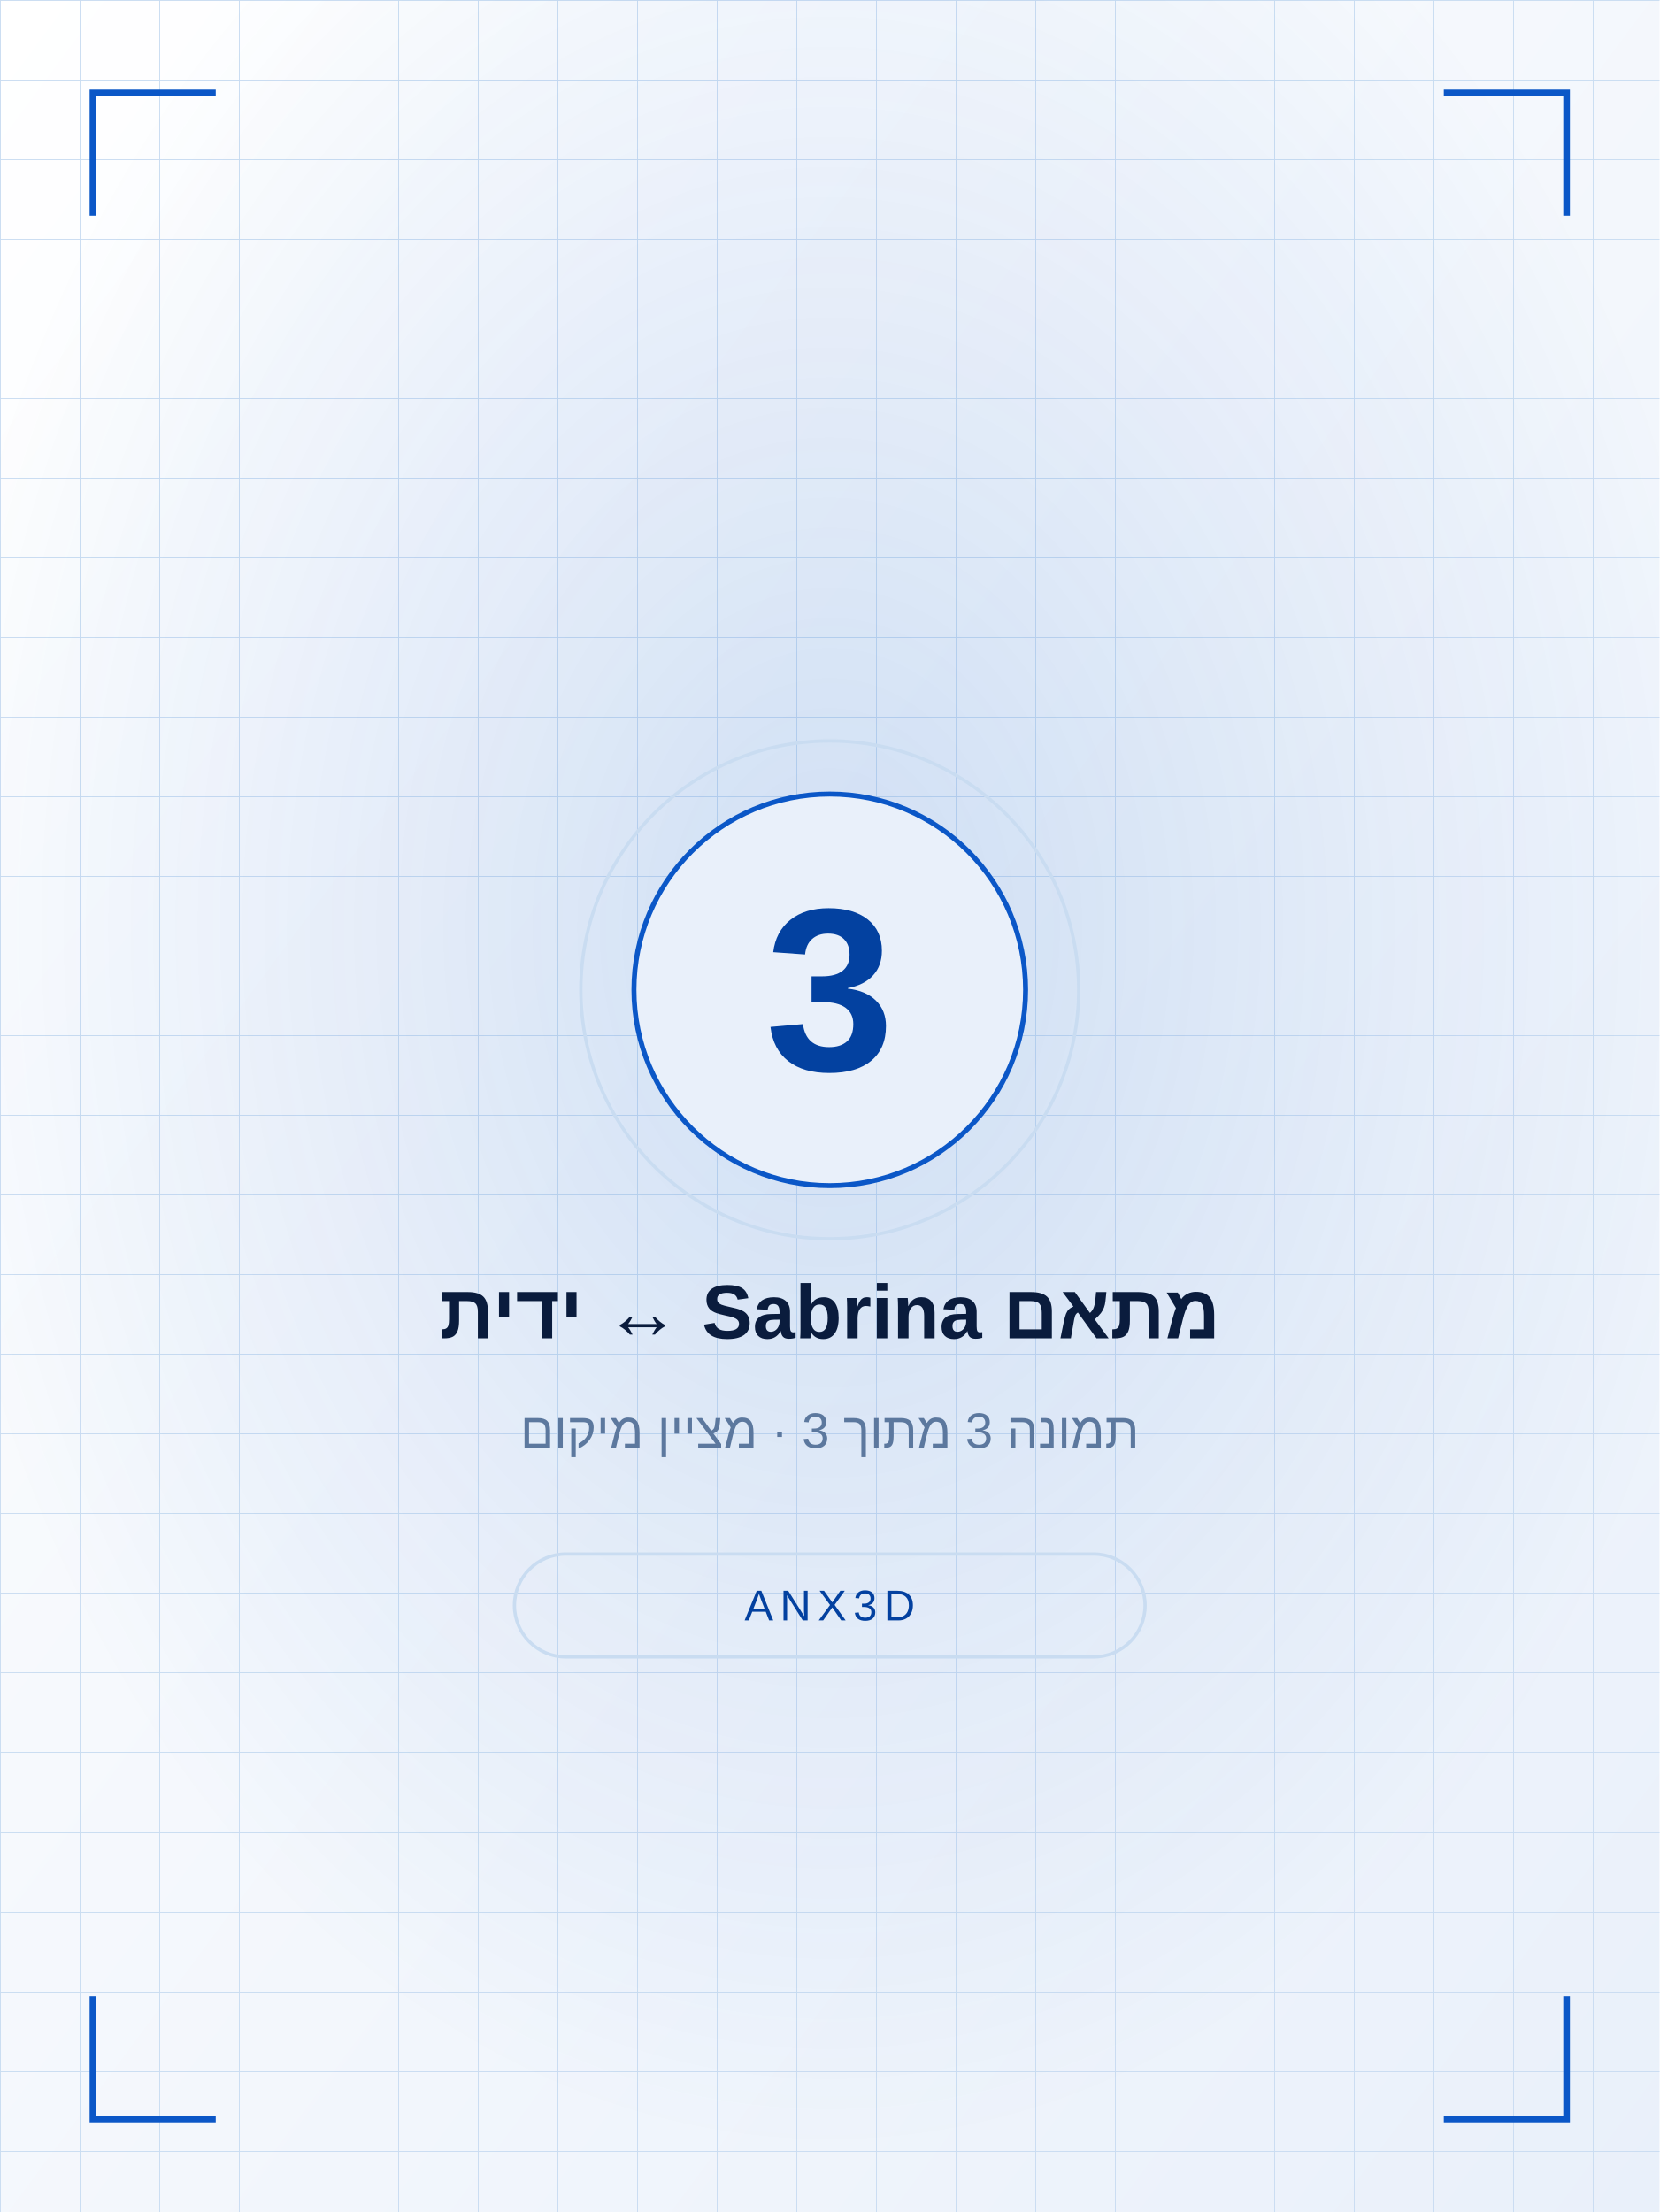
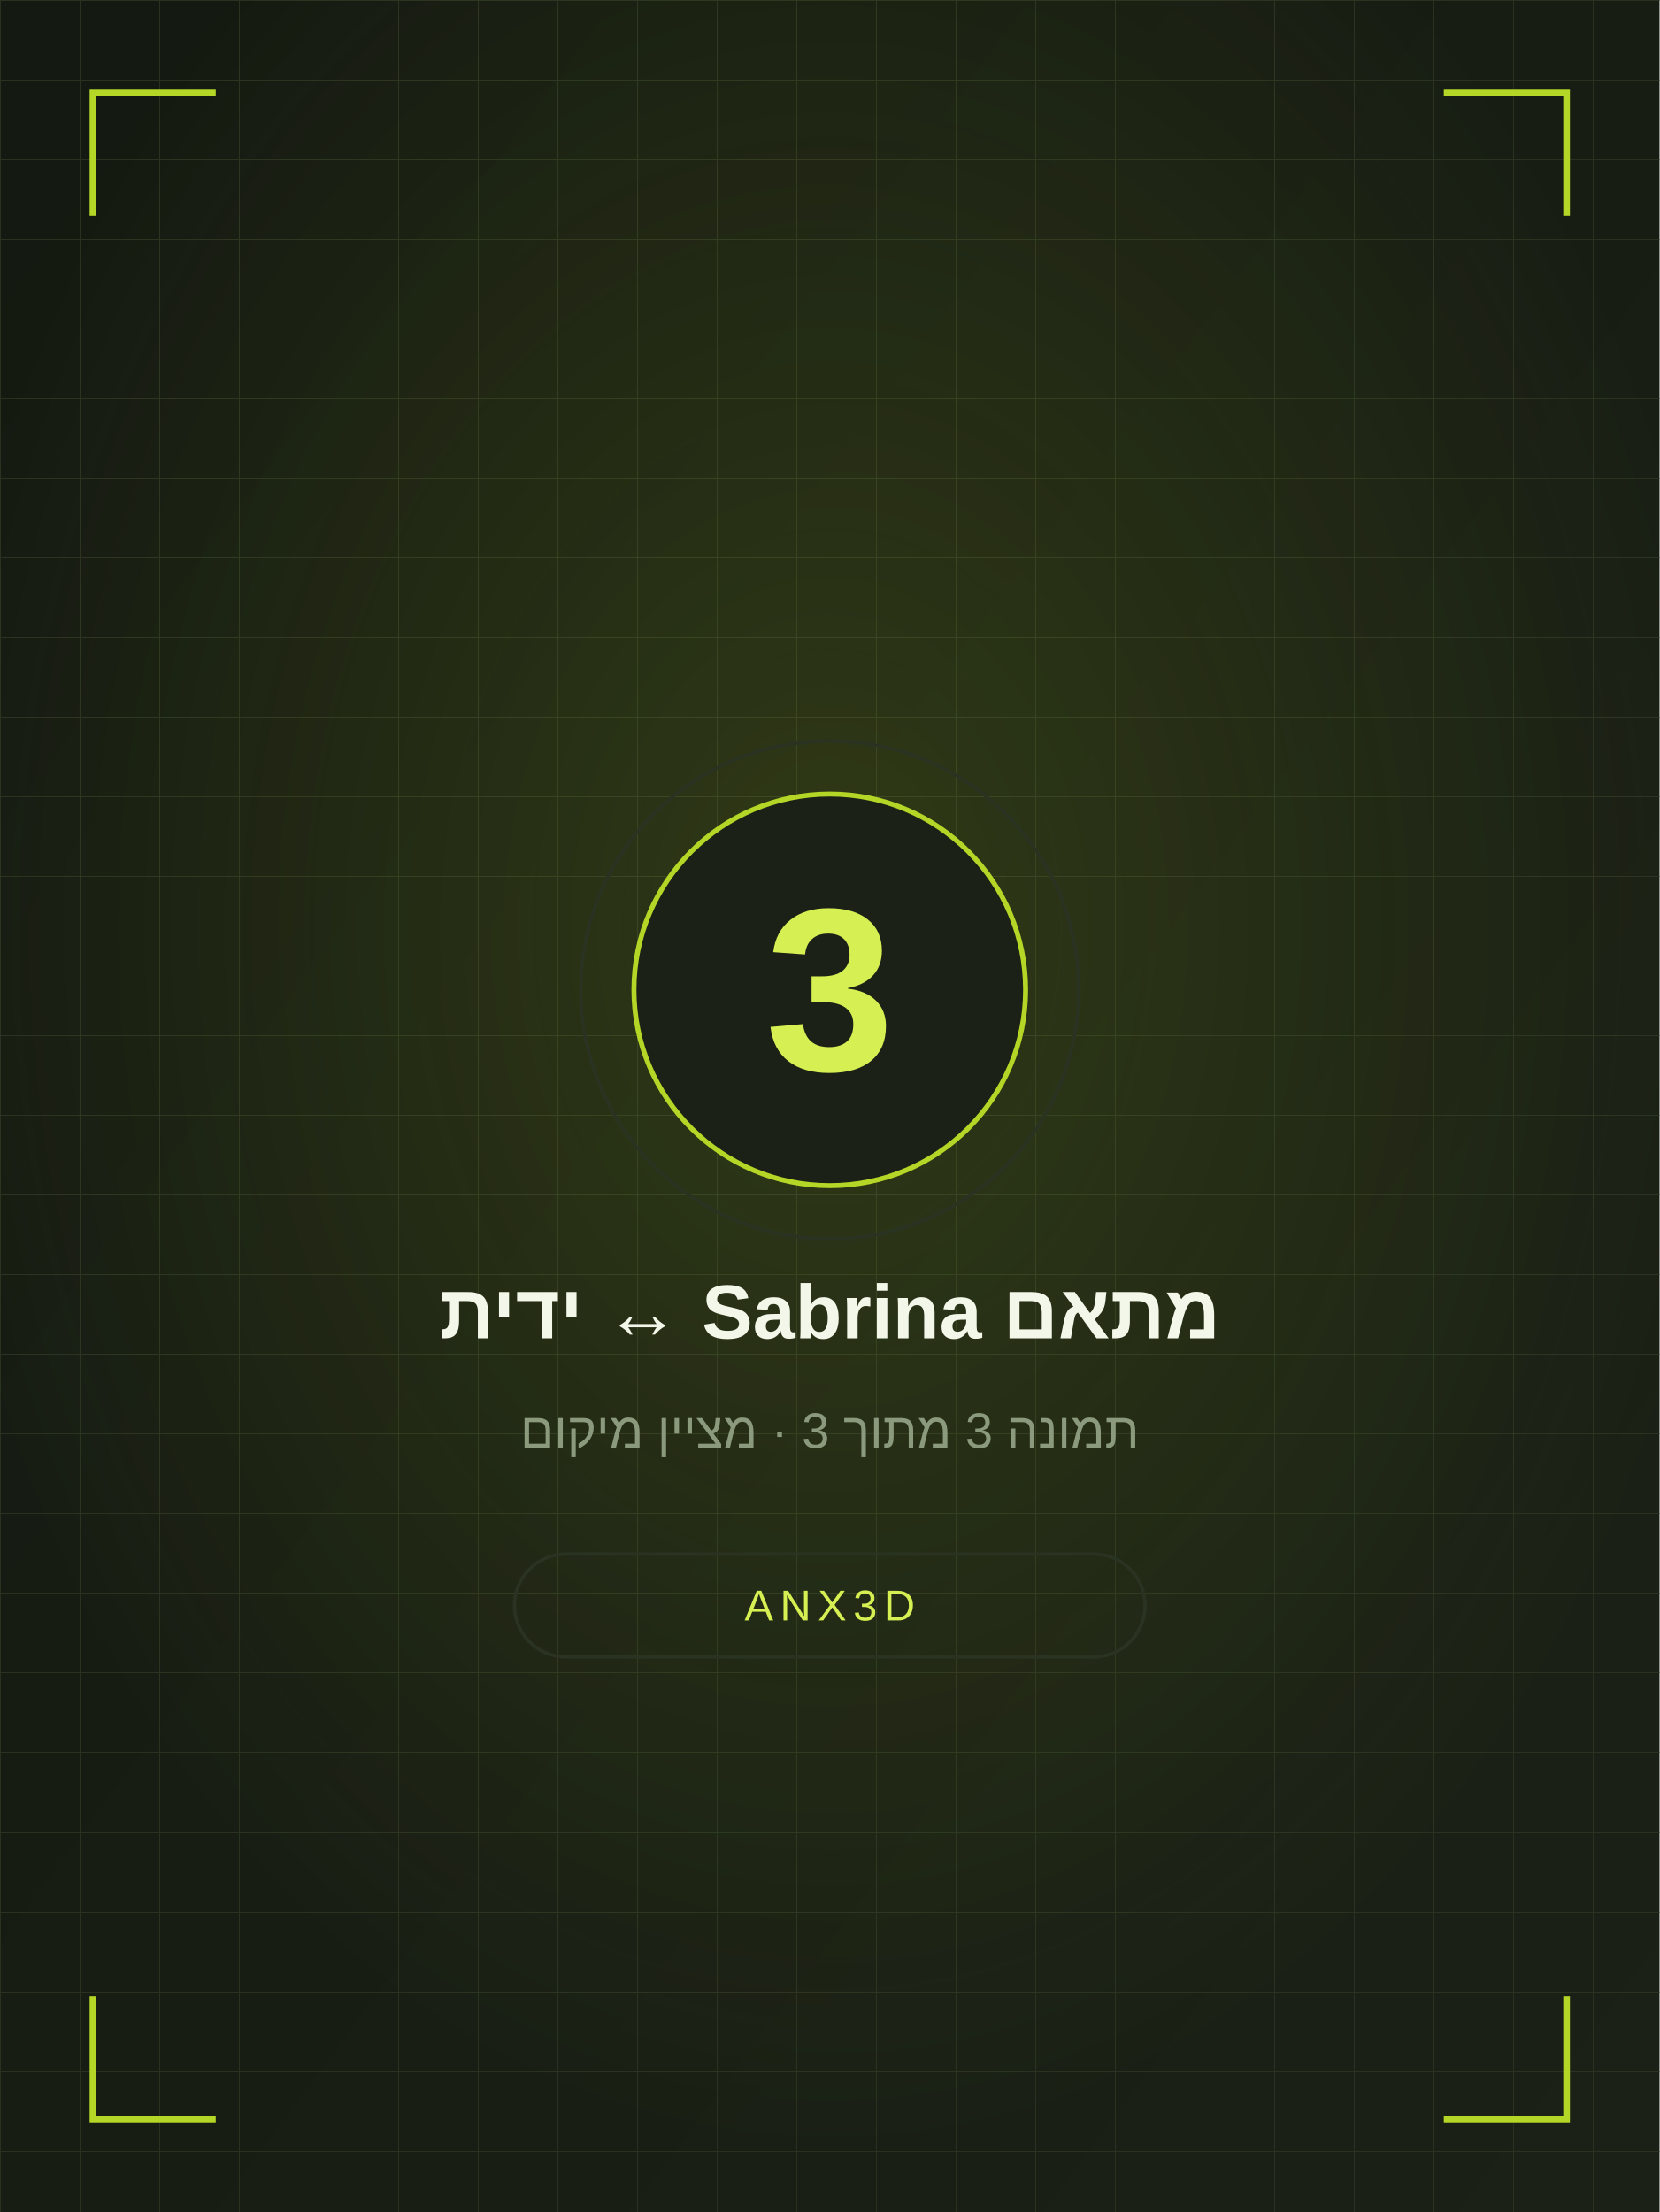
<svg xmlns="http://www.w3.org/2000/svg" width="1000" height="1333" viewBox="0 0 1000 1333" role="img" aria-label="מתאם Sabrina ↔ ידית — תמונה 3 מתוך 3 (מציין מיקום)">
  <defs>
    <linearGradient id="bg" x1="0" y1="0" x2="1" y2="1">
-       <stop offset="0%" stop-color="#ffffff" />
-       <stop offset="100%" stop-color="#e9f0fa" />
+       <stop offset="0%" stop-color="#141911" />
+       <stop offset="100%" stop-color="#1b2116" />
    </linearGradient>
    <pattern id="grid" width="48" height="48" patternUnits="userSpaceOnUse">
-       <path d="M48 0H0V48" fill="none" stroke="#c9dcf1" stroke-width="1" />
+       <path d="M48 0H0V48" fill="none" stroke="#2a3322" stroke-width="1" />
    </pattern>
    <radialGradient id="glow" cx="50%" cy="42%" r="55%">
-       <stop offset="0%" stop-color="#0b57c7" stop-opacity="0.16" />
-       <stop offset="100%" stop-color="#0b57c7" stop-opacity="0" />
+       <stop offset="0%" stop-color="#b4d626" stop-opacity="0.16" />
+       <stop offset="100%" stop-color="#b4d626" stop-opacity="0" />
    </radialGradient>
  </defs>
  <rect width="1000" height="1333" fill="url(#bg)" />
  <rect width="1000" height="1333" fill="url(#grid)" />
  <rect width="1000" height="1333" fill="url(#glow)" />
-   <path d="M56 128V56h72" fill="none" stroke="#0b57c7" stroke-width="4" stroke-linecap="square" />
-   <path d="M872 56h72v72" fill="none" stroke="#0b57c7" stroke-width="4" stroke-linecap="square" />
-   <path d="M944 1205v72h-72" fill="none" stroke="#0b57c7" stroke-width="4" stroke-linecap="square" />
-   <path d="M128 1277H56v-72" fill="none" stroke="#0b57c7" stroke-width="4" stroke-linecap="square" />
-   <circle cx="500" cy="596.5" r="150" fill="none" stroke="#c9dcf1" stroke-width="2" />
-   <circle cx="500" cy="596.5" r="118" fill="#e9f0fa" stroke="#0b57c7" stroke-width="3" />
-   <text x="500" y="596.5" text-anchor="middle" dominant-baseline="central" font-family="Heebo, Arial, sans-serif" font-size="140" font-weight="700" fill="#0341a0">3</text>
-   <text x="500" y="806.5" text-anchor="middle" direction="rtl" font-family="Heebo, Arial, sans-serif" font-size="46" font-weight="700" fill="#0a1c3d">מתאם Sabrina ↔ ידית</text>
-   <text x="500" y="872.5" text-anchor="middle" direction="rtl" font-family="Heebo, Arial, sans-serif" font-size="30" fill="#5c789e">תמונה 3 מתוך 3 · מציין מיקום</text>
-   <rect x="310" y="936.5" width="380" height="62" rx="31" fill="none" stroke="#c9dcf1" stroke-width="2" />
-   <text x="500" y="967.5" text-anchor="middle" dominant-baseline="central" font-family="Heebo, Arial, sans-serif" font-size="26" letter-spacing="4" fill="#0341a0">ANX3D</text>
+   <path d="M56 128V56h72" fill="none" stroke="#b4d626" stroke-width="4" stroke-linecap="square" />
+   <path d="M872 56h72v72" fill="none" stroke="#b4d626" stroke-width="4" stroke-linecap="square" />
+   <path d="M944 1205v72h-72" fill="none" stroke="#b4d626" stroke-width="4" stroke-linecap="square" />
+   <path d="M128 1277H56v-72" fill="none" stroke="#b4d626" stroke-width="4" stroke-linecap="square" />
+   <circle cx="500" cy="596.5" r="150" fill="none" stroke="#2a3322" stroke-width="2" />
+   <circle cx="500" cy="596.5" r="118" fill="#1b2116" stroke="#b4d626" stroke-width="3" />
+   <text x="500" y="596.5" text-anchor="middle" dominant-baseline="central" font-family="Heebo, Arial, sans-serif" font-size="140" font-weight="700" fill="#d6ef52">3</text>
+   <text x="500" y="806.5" text-anchor="middle" direction="rtl" font-family="Heebo, Arial, sans-serif" font-size="46" font-weight="700" fill="#f2f7ea">מתאם Sabrina ↔ ידית</text>
+   <text x="500" y="872.5" text-anchor="middle" direction="rtl" font-family="Heebo, Arial, sans-serif" font-size="30" fill="#8b9a7c">תמונה 3 מתוך 3 · מציין מיקום</text>
+   <rect x="310" y="936.5" width="380" height="62" rx="31" fill="none" stroke="#2a3322" stroke-width="2" />
+   <text x="500" y="967.5" text-anchor="middle" dominant-baseline="central" font-family="Heebo, Arial, sans-serif" font-size="26" letter-spacing="4" fill="#d6ef52">ANX3D</text>
</svg>
